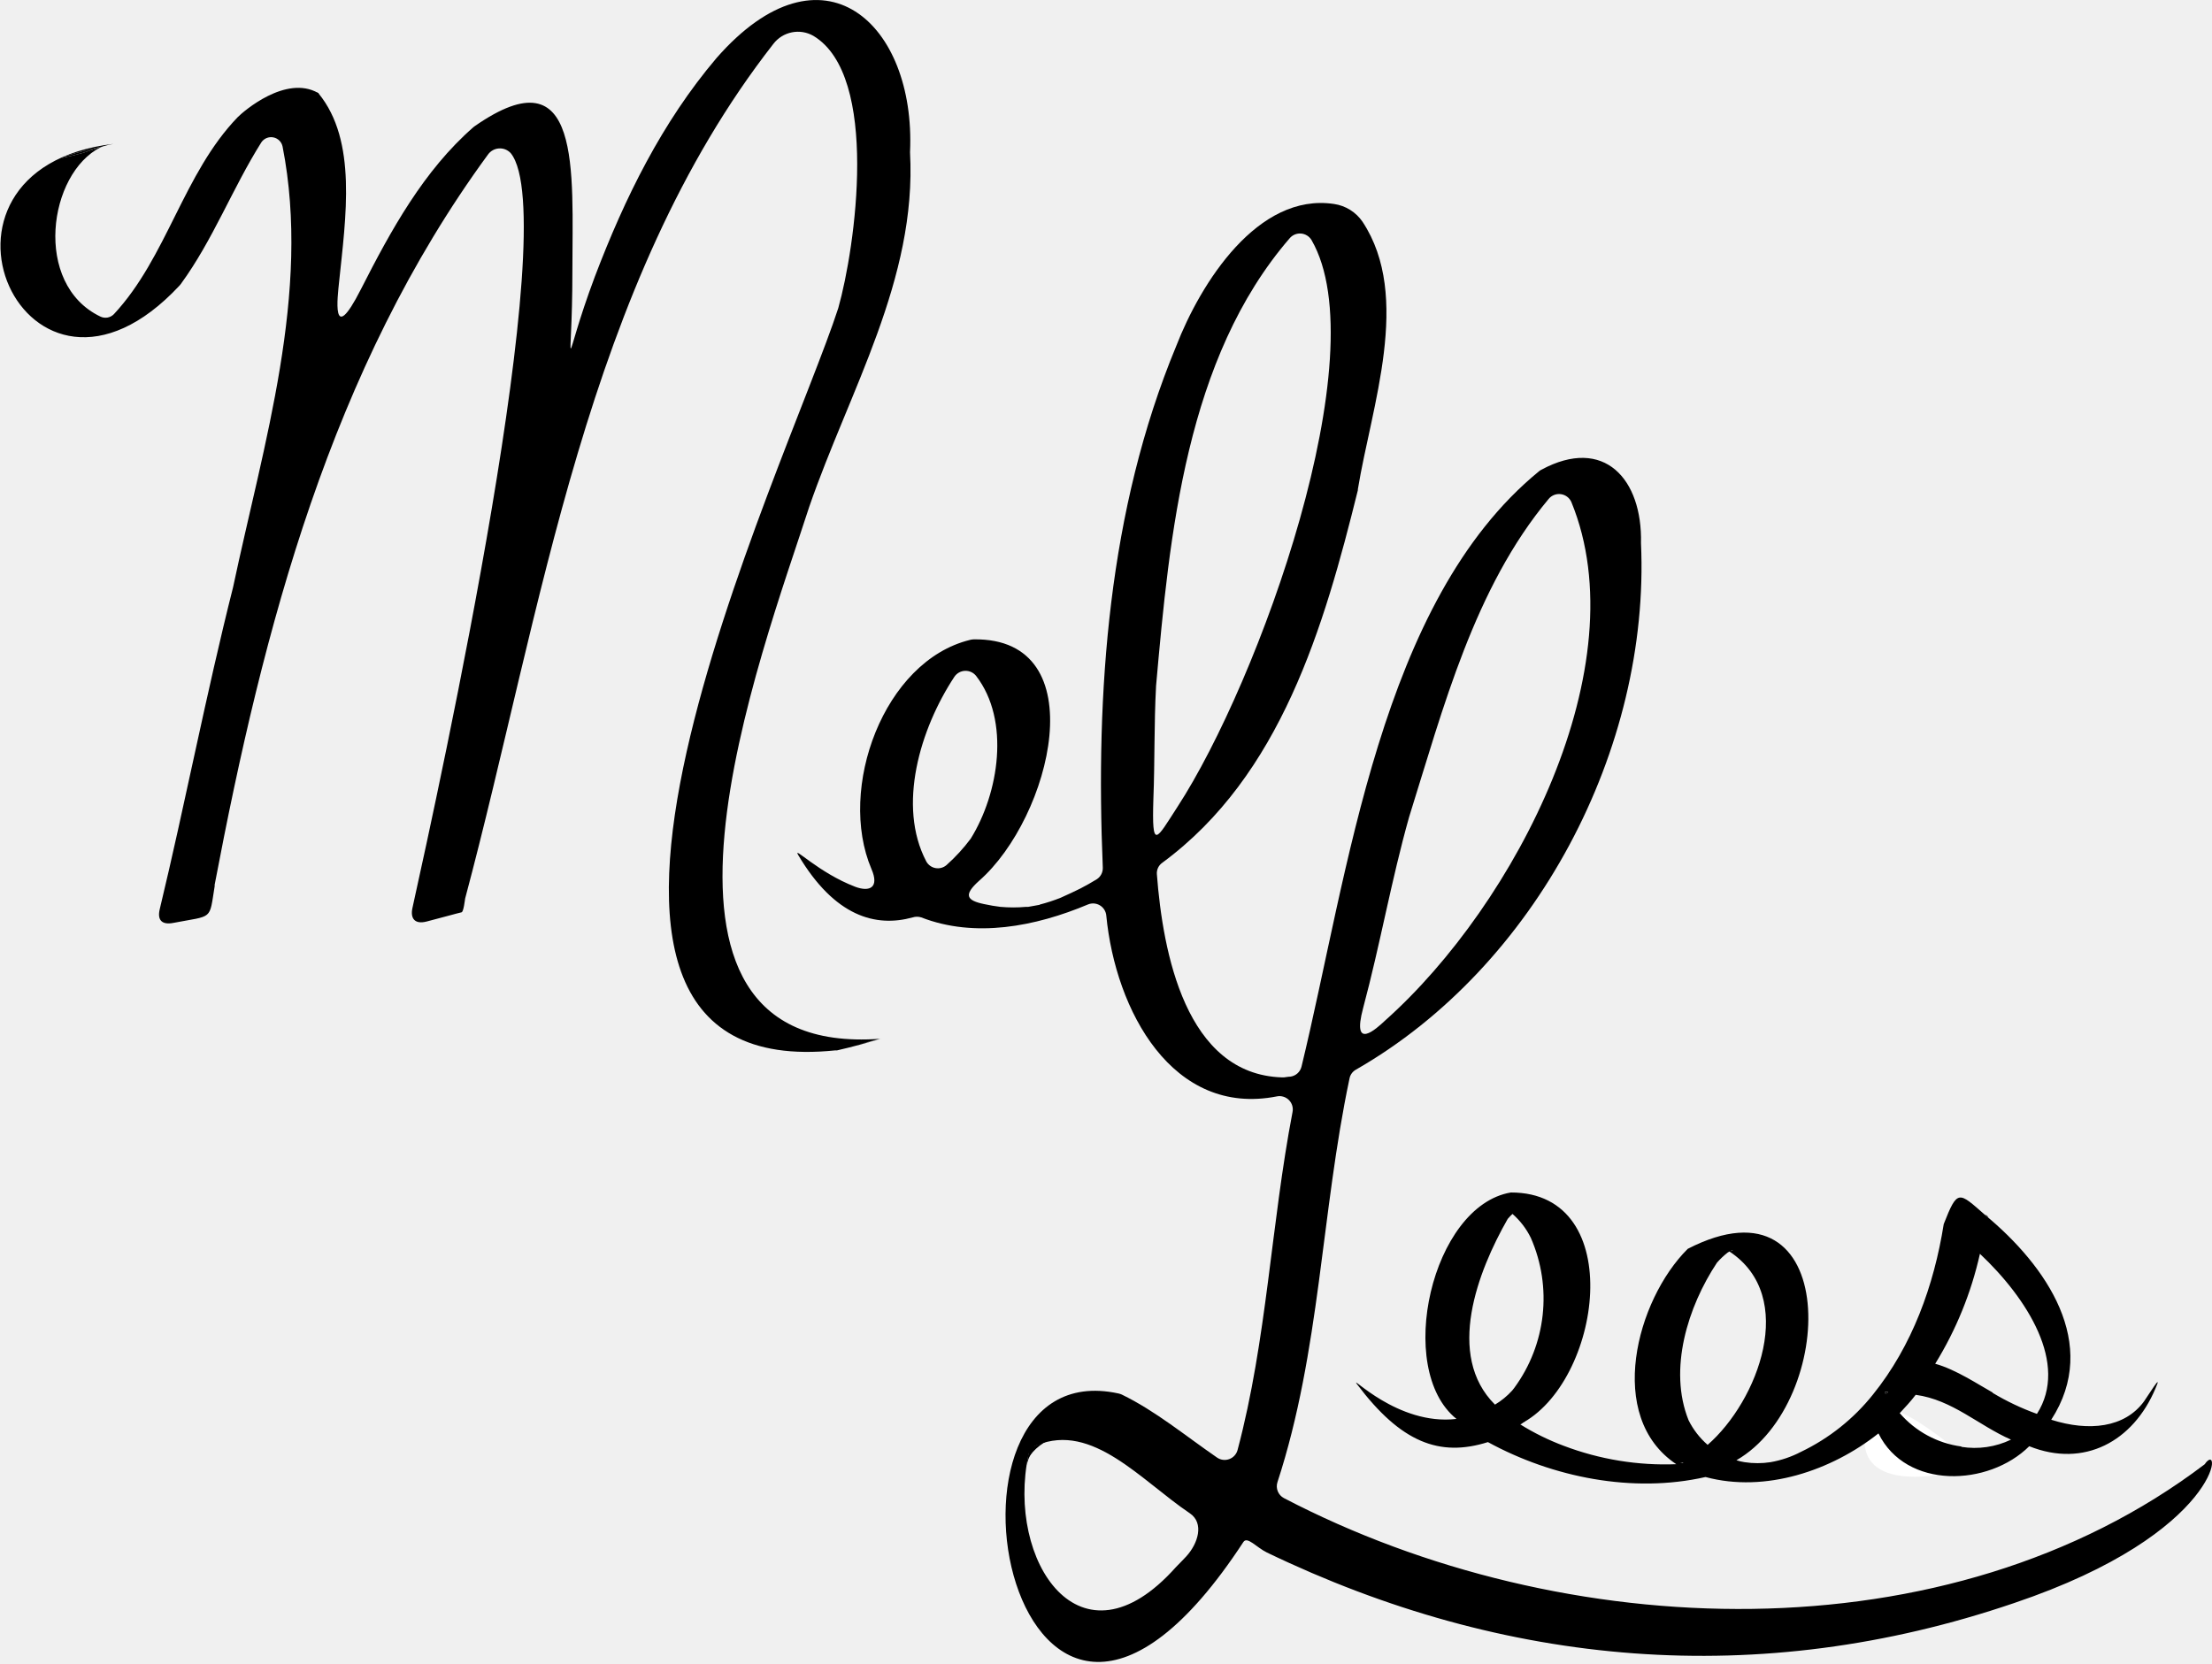
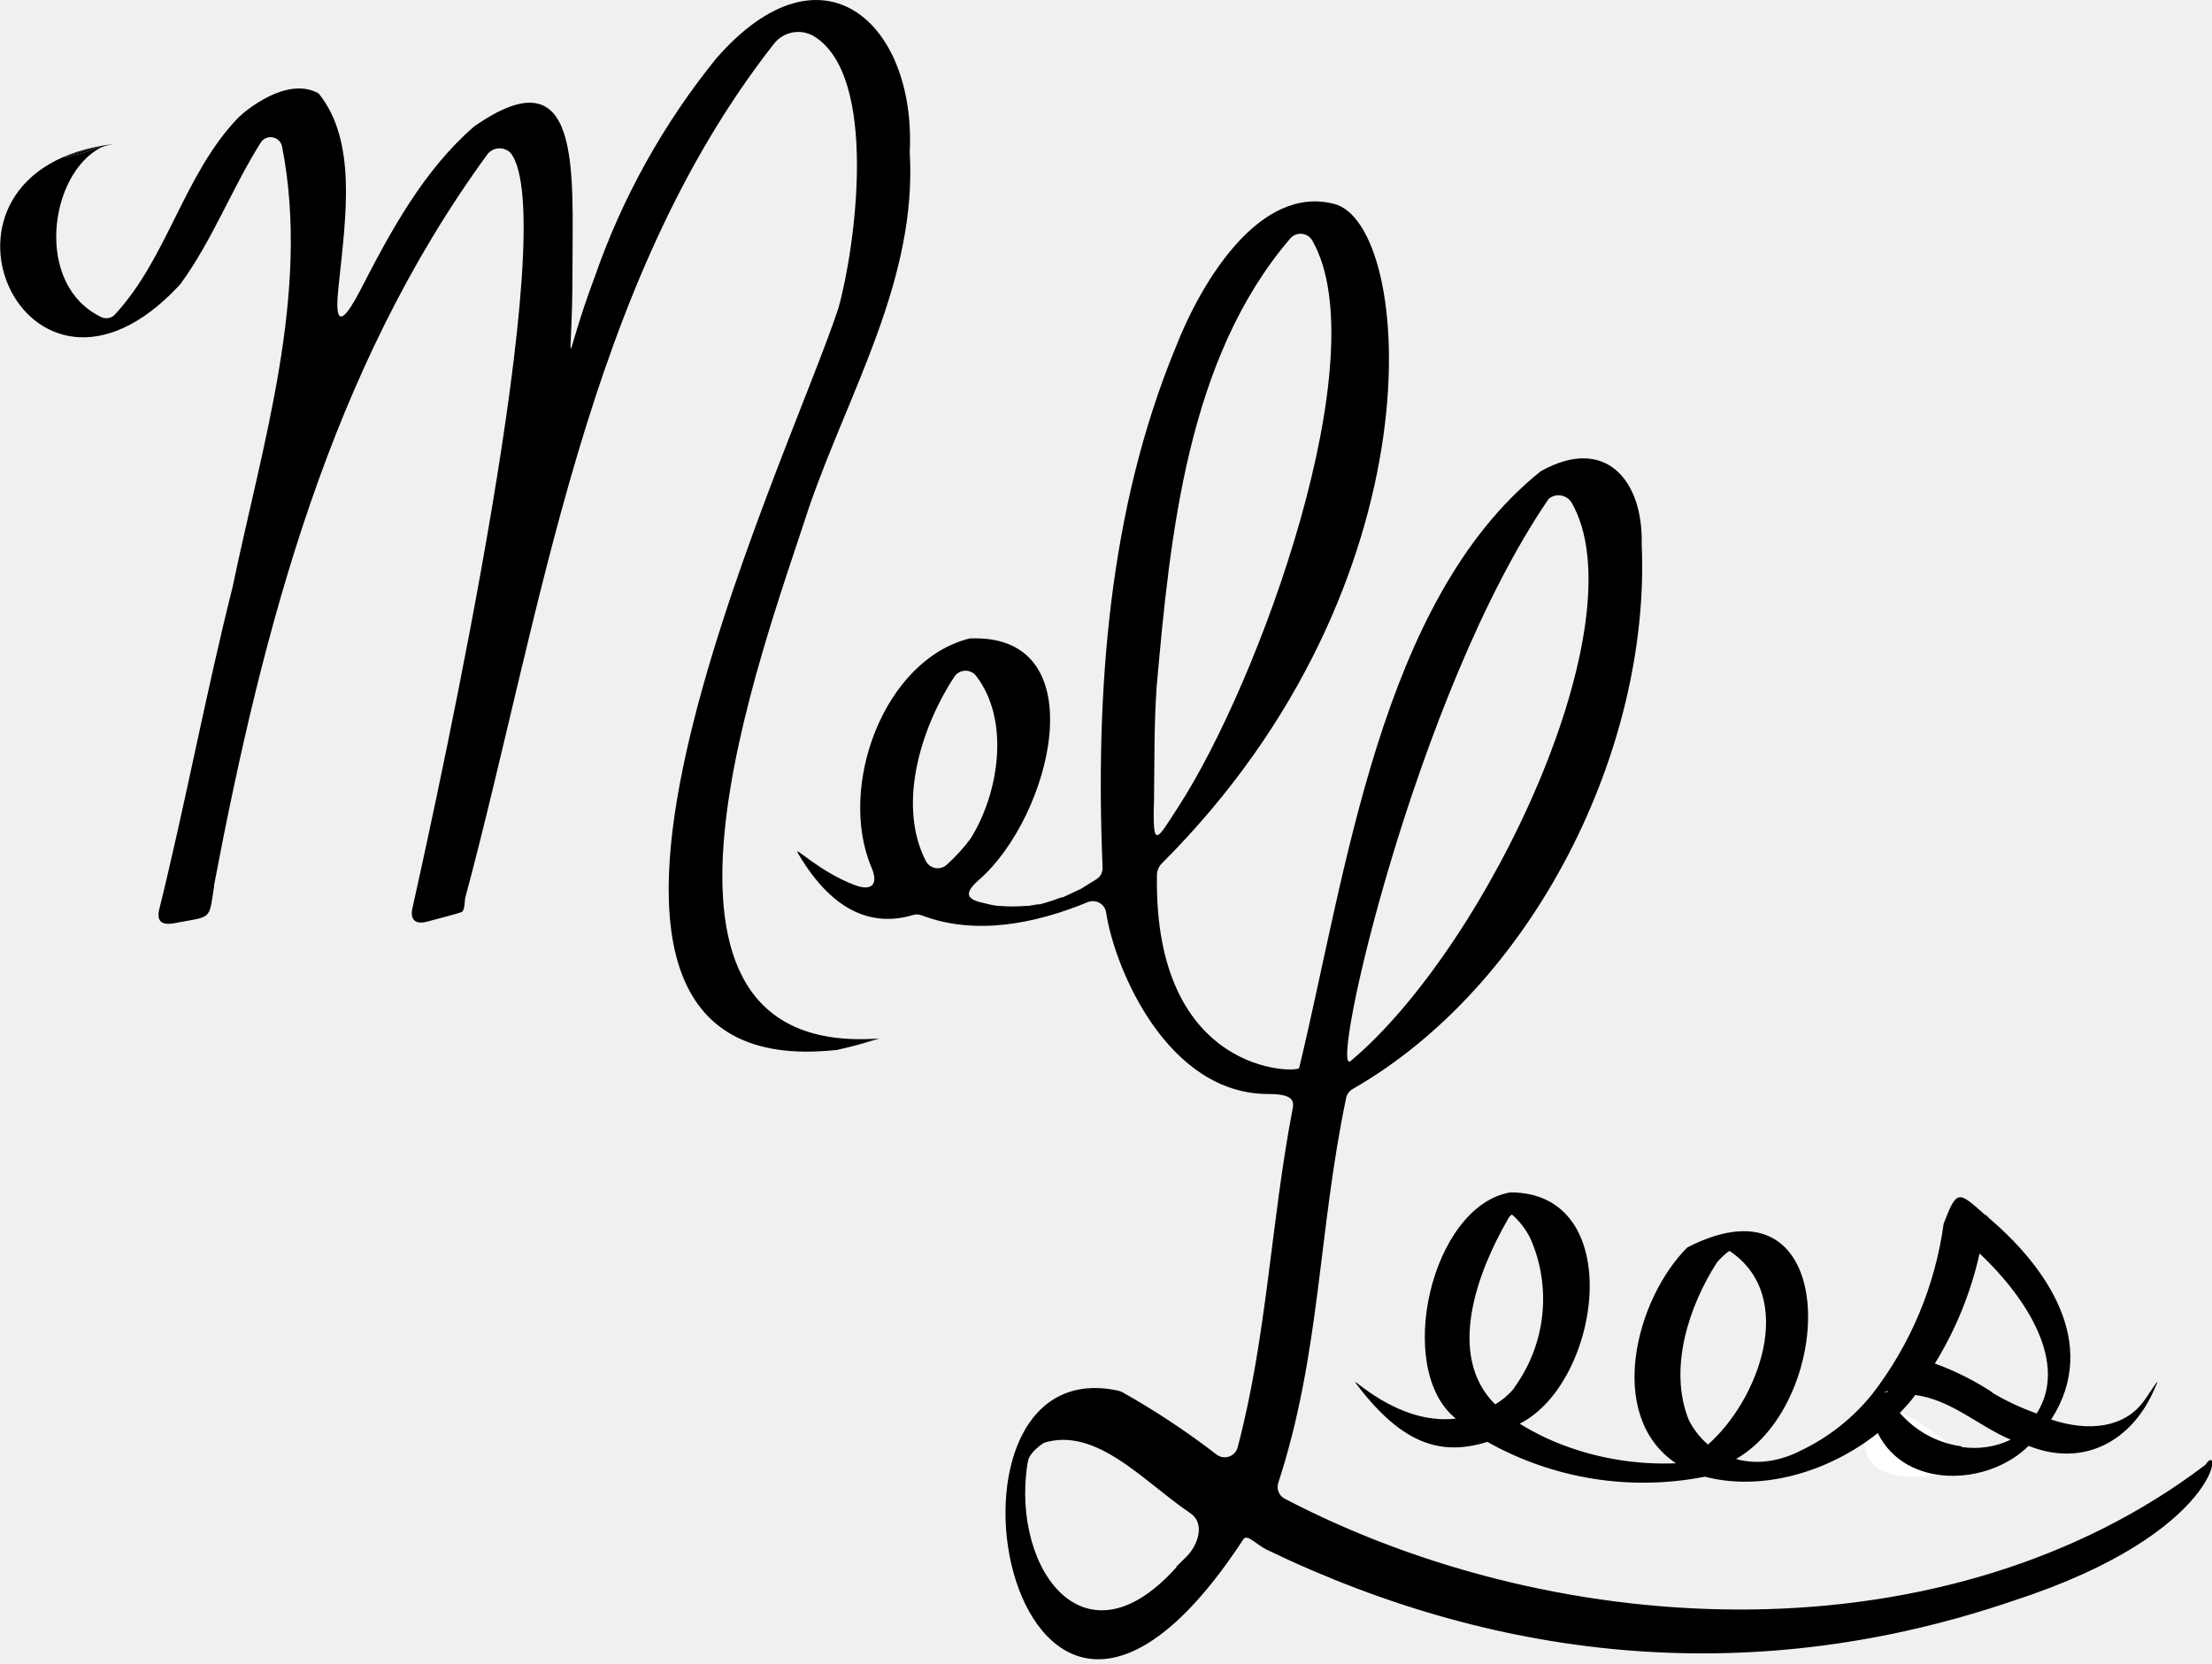
- <svg xmlns="http://www.w3.org/2000/svg" viewBox="0 0 241.34 181.49">
-   <path d="m215.51 160c-2.77 1-12.38 3.06-12.07-3.09-.86-8.16 9.5.78 12.07 3.09z" fill="#fff" />
-   <path d="m159.36 156.06h-.05s.06 0 .05 0z" />
-   <path d="m196.43 158.41a.78.78 0 0 0 -.2.14.61.61 0 0 1 .2-.14z" />
-   <path d="m206 151.87c-.74 0-.17.54 0 0zm10.58-19.32.38.33a.61.61 0 0 0 -.38-.33z" />
-   <path d="m233.92 152.93c-2.1 2.87-6 3.31-10.12 2 5.38-8.3-.55-16.83-7.22-22.35-2.89-2.53-3-2.85-4.51 1-1.06 6.69-3.44 13.29-7.72 18.6a22.46 22.46 0 0 1 -7.85 6.25 11.39 11.39 0 0 1 -3.33 1.13 9.26 9.26 0 0 1 -2.83 0s0 0 0 0a5.74 5.74 0 0 1 -.89-.21c11-6.32 11.49-31.71-5.31-23.07-5.61 5.58-9 18.33-1.25 23.5a31.11 31.11 0 0 1 -12.26-2 26.63 26.63 0 0 1 -4.79-2.36c8.89-4.46 11.85-25.31-1-25.29-8.62 1.45-12.7 19.28-5.93 24.71-6.44.77-11.74-5-10.86-3.8 4.78 6.36 9 8 14.29 6.33 7.07 3.86 15.81 5.61 23.74 3.81 6.53 1.76 13.76-.71 18.87-4.76 3 6.13 12 5.82 16.45 1.4 6 2.4 11.35-.54 13.77-6.3.89-2-.89.92-1.25 1.41zm-74.61 3.15s.06 0 .05 0zm5.9-4.62c-.08.09-.15.19-.22.28a8.25 8.25 0 0 1 -1.88 1.54c-5.42-5.39-1.87-14.57 1.39-20.27a.48.48 0 0 0 .09-.1 6 6 0 0 1 .43-.44 8.27 8.27 0 0 1 2 2.61 16.47 16.47 0 0 1 -1.81 16.38zm23.74-15h.05c.12 0 .14 0-.21.07zm-.57.05h.15a2.5 2.5 0 0 1 -.39-.07zm-4.76 23.15a1.45 1.45 0 0 1 -.29 0l.32-.05zm2.68-2a8.7 8.7 0 0 1 -2.07-2.68c-2.23-5.55-.08-12.4 3.1-17.19a8.63 8.63 0 0 1 1.16-1.1l.2-.12c7.48 4.93 3.12 16.32-2.39 21.11zm19.7-5.81c-.17.54-.74 0 0 0zm8 6a10.77 10.77 0 0 1 -6.73-3.64c.59-.64 1.19-1.27 1.74-2 4 .54 6.86 3.34 10.4 4.89a9.17 9.17 0 0 1 -5.41.79zm3.41-5.89c-1.55-.86-4-2.51-6.27-3.14a39.1 39.1 0 0 0 4.88-12c5.14 4.84 9.72 12 6.22 17.47a27.37 27.37 0 0 1 -4.83-2.29z" />
-   <path d="m159.36 156.06h-.05s.06 0 .05 0z" />
-   <path d="m167.86 153.77a16.1 16.1 0 0 1 -2 1.7l-.09-.05a18.25 18.25 0 0 0 2.09-1.65z" />
-   <path d="m98.69 97.71a0 0 0 0 1 0 0zm141.85 62.08c-28 21.26-70 19.59-100.46 3.69a1.46 1.46 0 0 1 -.7-1.75c4.66-14.25 4.77-29.43 7.85-44a1.41 1.41 0 0 1 .7-1c19.63-11.24 32.13-35 31.11-57.47.16-6.95-4-11.71-10.87-8a1.27 1.27 0 0 0 -.27.18c-17.34 14.2-20.78 43.88-25.9 64.96a1.45 1.45 0 0 1 -1.22 1.09c-.26 0-.52.07-.7.08h-.21c-10.51-.33-13-13.64-13.65-22.18a1.39 1.39 0 0 1 .59-1.24c12.93-9.52 17.65-25.74 21.34-40.66a.44.44 0 0 0 0-.1c1.47-9 5.92-21 .51-29.19a4.56 4.56 0 0 0 -3.1-1.94c-8.33-1.26-14.56 8.61-17.24 15.53-7.41 17.87-8.8 37.72-8 56.88a1.44 1.44 0 0 1 -.66 1.28c-.58.36-1.18.69-1.77 1-.65.33-1.34.64-2 .94a1.07 1.07 0 0 1 -.15.07 18.65 18.65 0 0 1 -2.33.76c.17 0-.19.06-.22.06a0 0 0 0 0 0 0l-1 .18h.08-.31a15.62 15.62 0 0 1 -2.82 0c-.61-.07-1.08-.16-1.76-.3-1.94-.4-2.27-1-.57-2.53 7.9-6.9 12.78-26.55-.57-26.36a1.84 1.84 0 0 0 -.41.06c-9.41 2.3-14.49 16.22-10.75 25 .87 2-.16 2.54-1.77 1.94-4-1.53-6.84-4.52-6.23-3.48 4 6.75 8.48 7.93 12.5 6.82a1.55 1.55 0 0 1 .93 0c5.86 2.28 12.46 1 18.19-1.41a1.45 1.45 0 0 1 2 1.2c1 10.38 7.23 22 18.63 19.74a1.45 1.45 0 0 1 1.69 1.72c-2.35 12.25-2.79 24.83-6 36.89a1.46 1.46 0 0 1 -2.23.81c-3.43-2.36-6.73-5.1-10.4-6.88a1.77 1.77 0 0 0 -.37-.12c-22.66-4.92-11.65 54.88 13.64 16.21.42-.65 1.44.6 2.57 1.15 25.95 12.5 53.66 15 81.5 5.52 22.8-7.69 22.79-18.07 20.81-15.15zm-86.8-70.63c3.73-11.9 7.11-25 15.23-34.72a1.47 1.47 0 0 1 2.48.36c7.3 17.83-6 43.78-20.32 56.56-1 .94-3.68 3.39-2.4-1.38 1.85-6.9 3.08-13.98 5.01-20.82zm-52.68 4.84c-3.18-6.05-.69-14.45 3.07-20.15a1.47 1.47 0 0 1 2.37-.09c3.75 4.86 2.48 12.81-.59 17.76a19.3 19.3 0 0 1 -2.64 2.88 1.44 1.44 0 0 1 -2.21-.4zm25.07-19.13c1.47-16.57 3.28-35.79 14.58-48.87a1.47 1.47 0 0 1 2.38.19c7.2 12.44-5.72 48.18-14.63 61.87-2.32 3.58-2.8 4.83-2.62-.88.16-4.07.07-8.18.29-12.27zm2.18 96.13c-10.49 11.79-18.54-.75-16.1-12.24a1.48 1.48 0 0 1 .91-1.05c6.07-2.51 11.36 3.83 16.7 7.43 1.58 1.07.9 3.29-.39 4.7-.36.39-.74.77-1.12 1.16z" />
-   <path d="m34.36 10h-.17a.43.43 0 0 1 .17 0z" />
-   <path d="m34.74 10.18a1.37 1.37 0 0 0 -.38-.15.65.65 0 0 1 .38.15z" />
-   <path d="m88.29 55.31c4.37-12.67 11.75-24.82 11-38.66v-.09c.63-13.94-9.51-23.47-21.12-10.22-5.94 7-10 15.25-13.27 23.85-3.71 9.88-2.45 11.2-2.45-.59 0-10.88 1.09-24-10.63-15.85l-.16.12c-5.43 4.74-9 11.24-12.28 17.69s-2.53.67-2.39-.73c.74-7.15 2-15.46-2.23-20.63 0-.07 0-.06-.06-.06-3.51-2-8.13 2-8.77 2.65-5.93 6.15-7.71 15.27-13.5 21.49a1.28 1.28 0 0 1 -1.49.26c-7.36-3.54-5.68-15.62.06-18.48a1.48 1.48 0 0 1 .27-.1 9.34 9.34 0 0 1 1.11-.26c-23.16 2.76-9.59 33.51 7.22 15.45a1.83 1.83 0 0 0 .13-.16c3.5-4.79 5.63-10.44 8.78-15.45a1.28 1.28 0 0 1 2.32.45c3.13 15.94-2.1 32.51-5.4 48.09-2.94 11.64-5.27 23.79-8 35.13-.3 1.23.27 1.74 1.49 1.5 4.37-.84 3.89-.23 4.5-4 0 0 0-.1 0-.16 5.33-28.08 12.68-56.27 29.81-79.67a1.6 1.6 0 0 1 2.5-.16c5.77 7.18-7.73 68.78-10.73 82.36-.25 1.13.24 1.82 1.55 1.48 1.5-.38 3.33-.9 3.79-1 .24 0 .38-1.36.41-1.51 8.4-31.47 13.16-67.05 33.62-93.25a3.38 3.38 0 0 1 4.37-.89c7.26 4.34 4.59 23.09 2.72 29.71-5.57 17.22-38.47 85-.3 81a.1.1 0 0 0 .09 0 .1.1 0 0 0 .09 0c1.63-.37 3.28-.83 4.89-1.29-.72.2-1.61.41-2.52.64l2.29-.61c-29.86 2.14-12.77-42.36-7.71-58.05zm-77.22-39.31a24.1 24.1 0 0 1 -4.17 1.2c-.99.11 3.01-.96 4.17-1.2z" />
-   <path d="m11.07 16a24.1 24.1 0 0 1 -4.17 1.2c-.99.11 3.01-.96 4.17-1.2z" />
-   <path d="m98.71 97.71a0 0 0 0 0 0 0z" />
-   <path d="m112.21 99h-.21a.77.77 0 0 1 .21 0z" />
-   <path d="m113.14 98.81a0 0 0 0 0 0 0c.29-.09.31-.05 0 0z" />
-   <path d="m115.81 97.94a1.07 1.07 0 0 1 -.15.07z" />
-   <path d="m98.69 97.71a0 0 0 0 1 0 0zm0 0a0 0 0 0 1 0 0z" />
-   <path d="m98.69 97.71a0 0 0 0 1 0 0zm0 0a0 0 0 0 1 0 0z" />
-   <path d="m98.69 97.71a0 0 0 0 1 0 0zm0 0a0 0 0 0 1 0 0z" />
-   <path d="m98.69 97.71a0 0 0 0 1 0 0zm0 0a0 0 0 0 1 0 0z" />
-   <path d="m98.69 97.71a0 0 0 0 1 0 0zm0 0a0 0 0 0 1 0 0z" />
-   <path d="m98.69 97.71a0 0 0 0 1 0 0zm0 0a0 0 0 0 1 0 0z" />
-   <path d="m98.69 97.71a0 0 0 0 1 0 0zm0 0a0 0 0 0 1 0 0z" />
-   <path d="m98.69 97.71a0 0 0 0 1 0 0zm0 0a0 0 0 0 1 0 0z" />
-   <path d="m98.69 97.71a0 0 0 0 1 0 0zm0 0a0 0 0 0 1 0 0z" />
-   <path d="m98.69 97.71a0 0 0 0 1 0 0zm0 0a0 0 0 0 1 0 0z" />
-   <path d="m98.71 97.71a0 0 0 0 0 0 0z" />
-   <path d="m115.11 156.87a5.7 5.7 0 0 0 -3 2.33c.08-.39.17-.77.24-1.15a23.3 23.3 0 0 1 2.76-1.18z" />
-   <path d="m113.38 157.75a3.19 3.19 0 0 0 -1.35 2.14c0-.63.24-1.23.34-1.84a3.56 3.56 0 0 1 1.01-.3z" />
+ <svg xmlns="http://www.w3.org/2000/svg" viewBox="0 0 143.43 107.86">
+   <path d="m128.08 95.11c-1.65.57-7.36 1.82-7.17-1.83-.51-4.88 5.64.44 7.17 1.83z" fill="#fff" />
+   <path d="m94.71 92.75s0 0 0 0z" />
+   <path d="m112.34 81.08a0 0 0 0 0 0 0z" />
+   <path d="m116.74 94.14-.12.09a.61.61 0 0 1 .12-.09z" />
+   <path d="m122.43 90.26c-.44 0-.11.32 0 0zm6.28-11.48.23.19a.33.33 0 0 0 -.23-.19z" />
+   <path d="m139 90.88c-1.25 1.71-3.56 2-6 1.18 3.2-4.94-.32-10-4.29-13.28-1.72-1.51-1.81-1.7-2.68.58a23.21 23.21 0 0 1 -4.59 11 13.23 13.23 0 0 1 -4.66 3.71 6.81 6.81 0 0 1 -2 .67 5.26 5.26 0 0 1 -1.68 0s0 0 0 0a3.13 3.13 0 0 1 -.53-.12c6.55-3.76 6.83-18.85-3.16-13.72-3.33 3.32-5.33 10.9-.74 14a18.54 18.54 0 0 1 -7.29-1.17 15.94 15.94 0 0 1 -2.84-1.4c5.28-2.65 7-15-.6-15-5.14.87-7.56 11.47-3.54 14.67-3.83.46-7-3-6.46-2.26 2.85 3.78 5.37 4.76 8.5 3.77a20.64 20.64 0 0 0 14.1 2.26c3.89 1 8.19-.42 11.22-2.83 1.78 3.64 7.13 3.46 9.78.83 3.57 1.43 6.74-.32 8.18-3.74.57-1.17-.49.57-.72.85zm-44.32 1.88s0 0 0 0zm3.51-2.76a1.09 1.09 0 0 1 -.13.17 4.77 4.77 0 0 1 -1.11.91c-3.22-3.2-1.11-8.66.82-12s0 0 0-.06a3.19 3.19 0 0 1 .26-.26 5 5 0 0 1 1.2 1.55 9.75 9.75 0 0 1 -1.05 9.69zm14.11-8.92h.06c.07 0 .08 0-.13 0 .01.03.04.03.06.01zm-.34 0h.09a.91.91 0 0 1 -.23 0zm-2.83 13.76h-.17.19zm1.6-1.17a5.15 5.15 0 0 1 -1.23-1.59c-1.33-3.3 0-7.37 1.84-10.22a4.78 4.78 0 0 1 .69-.66l.12-.07c4.44 2.97 1.85 9.73-1.43 12.58zm11.71-3.45c-.11.32-.44 0 0 0zm4.75 3.58a6.4 6.4 0 0 1 -4-2.17c.36-.38.71-.75 1-1.16 2.35.32 4.08 2 6.19 2.9a5.49 5.49 0 0 1 -3.2.47zm2-3.5a18 18 0 0 0 -3.73-1.87 23.24 23.24 0 0 0 2.9-7.14c3.06 2.88 5.78 7.13 3.7 10.38a16.49 16.49 0 0 1 -2.85-1.33z" />
+   <path d="m94.71 92.75s0 0 0 0z" />
+   <path d="m99.76 91.39a10 10 0 0 1 -1.19 1 11.6 11.6 0 0 0 1.19-1z" />
+   <path d="m143 95c-16.63 12.64-41.63 11.64-59.71 2.19a.86.86 0 0 1 -.41-1c2.76-8.47 2.58-16.29 4.41-25a.89.89 0 0 1 .43-.57c11.66-6.68 19.33-22 18.73-35.36.09-4.13-2.36-7-6.47-4.74a.76.76 0 0 0 -.16.11c-10.34 8.37-12.55 26.1-15.58 38.63-.09.34-9.47.52-9.22-12.56a1.1 1.1 0 0 1 .35-.74c18.19-18.19 16.3-41.37 11.16-42.73-4.87-1.29-8.66 5.12-10.27 9.23-4.4 10.62-5.23 22.41-4.77 33.8a.83.83 0 0 1 -.39.76c-.34.22-.7.42-1 .62l-1.2.56h-.09a13.25 13.25 0 0 1 -1.39.45c.1 0-.11 0-.13 0l-.61.1h-.19a9.43 9.43 0 0 1 -1.68 0c-.36 0-.64-.1-1-.18-1.15-.24-1.34-.62-.33-1.51 4.69-4.09 7.59-15.77-.34-15.66h-.24c-5.6 1.37-8.61 9.64-6.39 14.86.51 1.21-.1 1.51-1.06 1.15-2.4-.9-4.06-2.68-3.7-2.06 2.35 4 5 4.71 7.43 4a.86.86 0 0 1 .55 0c3.49 1.35 7.41.56 10.82-.85a.87.87 0 0 1 1.18.72c.58 3.7 4 11.73 10.5 11.73 1.6 0 1.7.42 1.58 1-1.4 7.28-1.66 14.76-3.56 21.92a.87.87 0 0 1 -1.33.49 50.81 50.81 0 0 0 -6.18-4.09l-.23-.08c-13.46-2.91-6.92 32.62 8.11 9.64.25-.38.86.36 1.53.68 15.42 7.43 31.89 8.95 48.44 3.29 13.54-4.4 13.54-10.57 12.41-8.8zm-42.58-62.65a1 1 0 0 1 1.47.22c4.47 7.69-5.38 28.74-14.31 36.24-1.45 1.19 4.18-23.81 12.84-36.46zm-40.36 23.54c-1.89-3.6-.41-8.59 1.82-12a.87.87 0 0 1 1.41-.06c2.23 2.89 1.48 7.62-.35 10.55a11.65 11.65 0 0 1 -1.57 1.72.87.87 0 0 1 -1.31-.21zm14.94-11.37c.88-9.87 2-21.29 8.66-29.05a.88.88 0 0 1 1.42.11c4.28 7.4-3.4 28.63-8.69 36.77-1.39 2.13-1.67 2.87-1.56-.52.03-2.44 0-4.89.17-7.31zm1.3 57.1c-6.24 7-11-.44-9.57-7.27a.88.88 0 0 1 .54-.63c3.6-1.49 6.75 2.28 9.92 4.42.94.64.53 2-.23 2.79q-.37.36-.7.69z" />
+   <path d="m20.42 6h-.1z" />
+   <path d="m20.65 6.05a.92.92 0 0 0 -.23-.05.46.46 0 0 1 .23.05z" />
+   <path d="m52.47 32.87c2.6-7.53 7-14.75 6.52-23v-.03c.4-8.28-5.63-13.95-12.53-6.07a46.93 46.93 0 0 0 -7.89 14.17c-2.21 5.88-1.45 6.66-1.45-.35 0-6.47.64-14.26-6.33-9.42l-.09.07c-3.23 2.82-5.33 6.68-7.3 10.51s-1.5.4-1.42-.42c.44-4.26 1.18-9.19-1.32-12.27-2.08-1.17-4.83 1.19-5.21 1.57-3.52 3.65-4.58 9.08-8 12.77a.76.76 0 0 1 -.89.16c-4.37-2.09-3.37-9.29 0-11l.16-.07q.33-.09.66-.15c-13.82 1.66-5.75 19.91 4.24 9.17l.08-.09c2.08-2.85 3.34-6.21 5.21-9.18a.76.76 0 0 1 1.38.26c1.86 9.5-1.29 19.33-3.21 28.58-1.74 6.92-3.08 14.14-4.76 20.92-.17.73.16 1 .89.89 2.59-.5 2.31-.14 2.67-2.39a.28.28 0 0 0 0-.09c3.18-16.73 7.55-33.48 17.73-47.41a1 1 0 0 1 1.49-.09c3.45 4.28-4.55 40.88-6.36 49-.15.67.14 1.07.92.87s2-.53 2.25-.62.22-.81.25-.9c5-18.67 7.82-39.84 20-55.39a2 2 0 0 1 2.6-.53c4.24 2.56 2.71 13.71 1.6 17.66-3.36 10.21-22.87 50.51-.18 48.1a.06.06 0 0 0 0 0 .07.07 0 0 0 .06 0c1-.22 1.94-.49 2.9-.76l-1.5.38 1.36-.37c-17.69 1.29-7.54-25.17-4.53-34.48zm-45.89-23.36a13.72 13.72 0 0 1 -2.48.71 12.72 12.72 0 0 1 2.48-.71z" />
+   <path d="m6.58 9.51a13.72 13.72 0 0 1 -2.48.71 12.72 12.72 0 0 1 2.48-.71z" />
+   <path d="m66.69 58.82h-.16z" />
+   <path d="m67.24 58.72c.17-.05.19-.03 0 0z" />
+   <path d="m68.83 58.21h-.09z" />
+   <path d="m68.41 93.23a3.41 3.41 0 0 0 -1.77 1.38c0-.23.1-.45.14-.68a12.5 12.5 0 0 1 1.63-.7z" />
+   <path d="m67.38 93.75a1.92 1.92 0 0 0 -.8 1.27c0-.37.14-.73.2-1.09a2.08 2.08 0 0 1 .6-.18z" />
</svg>
